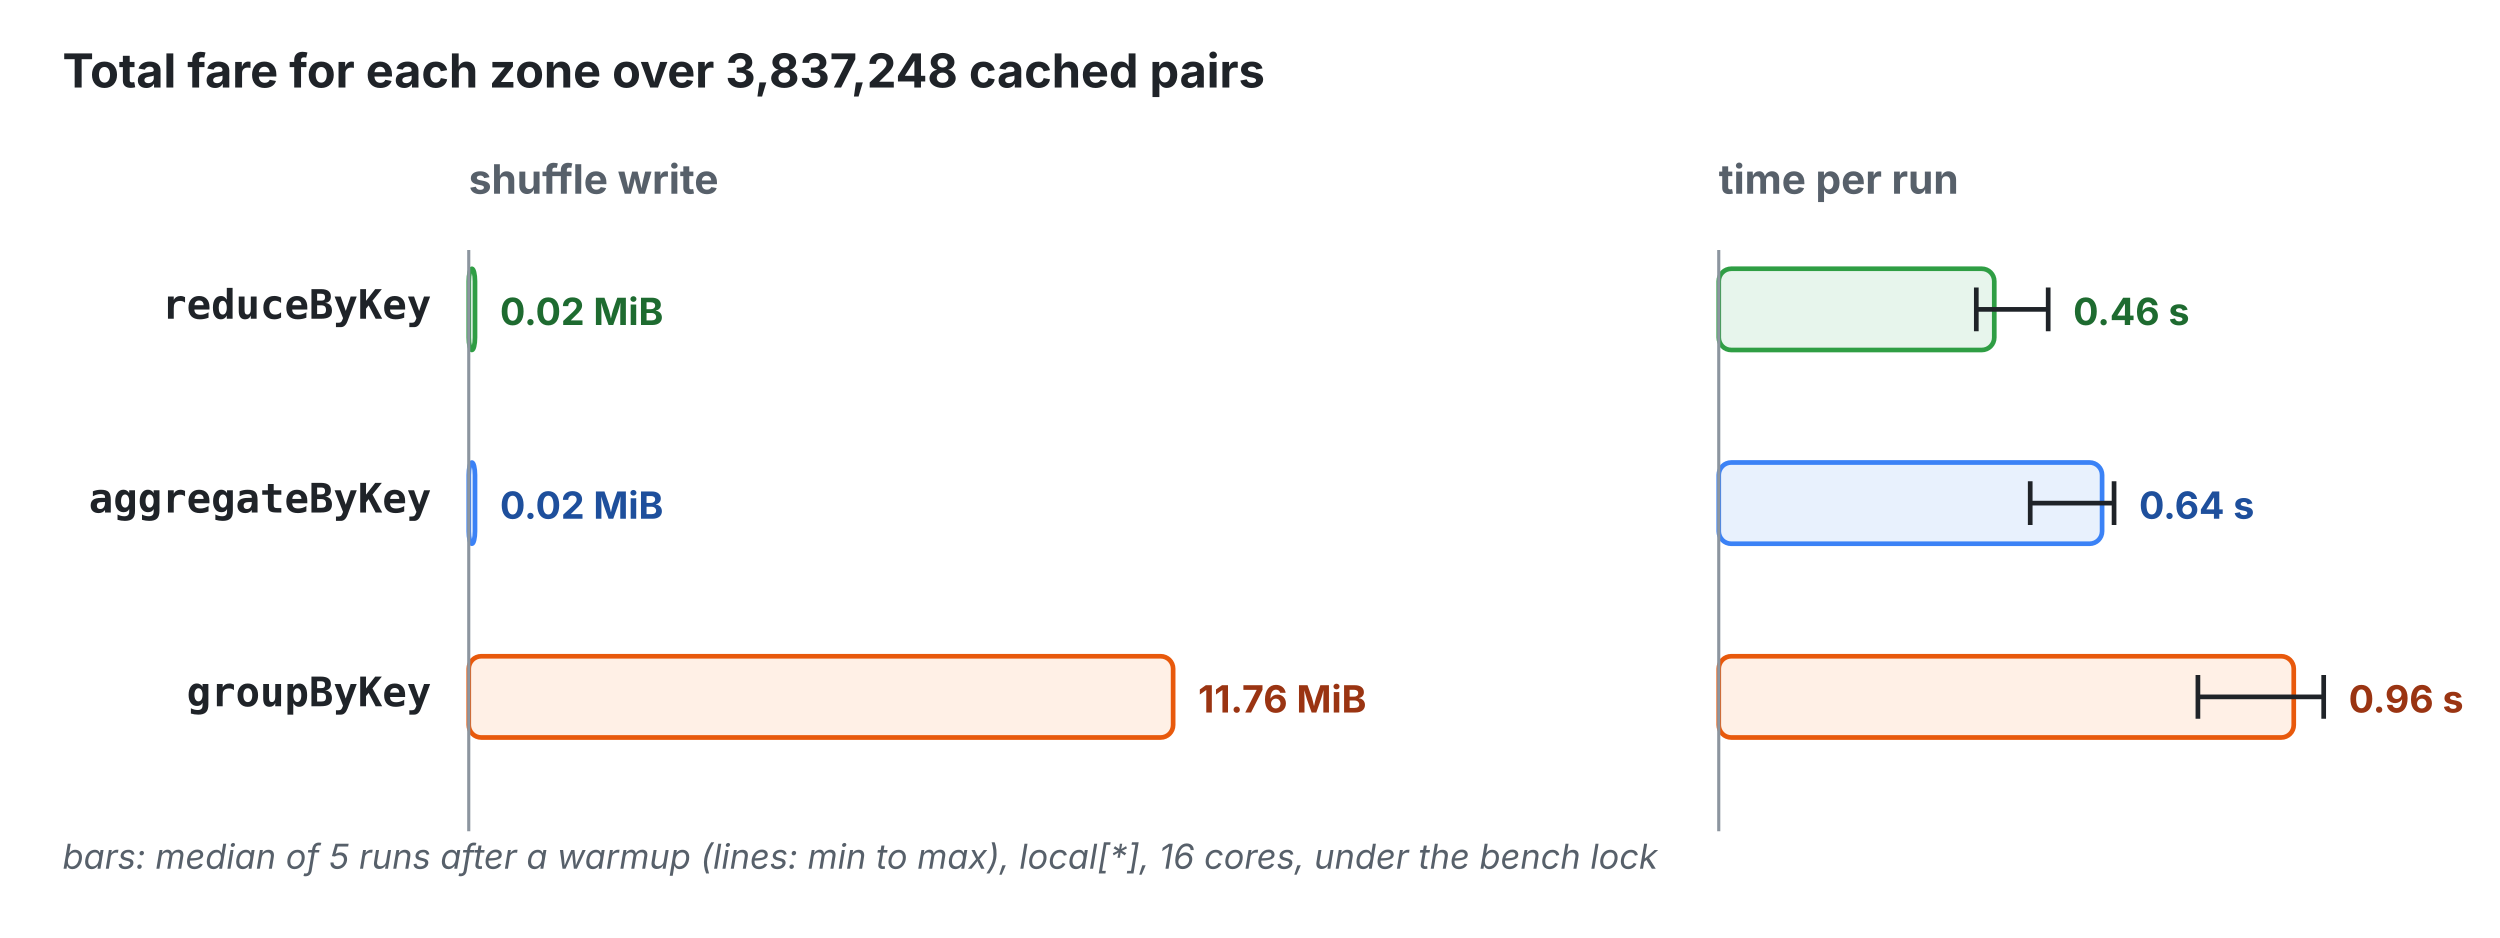
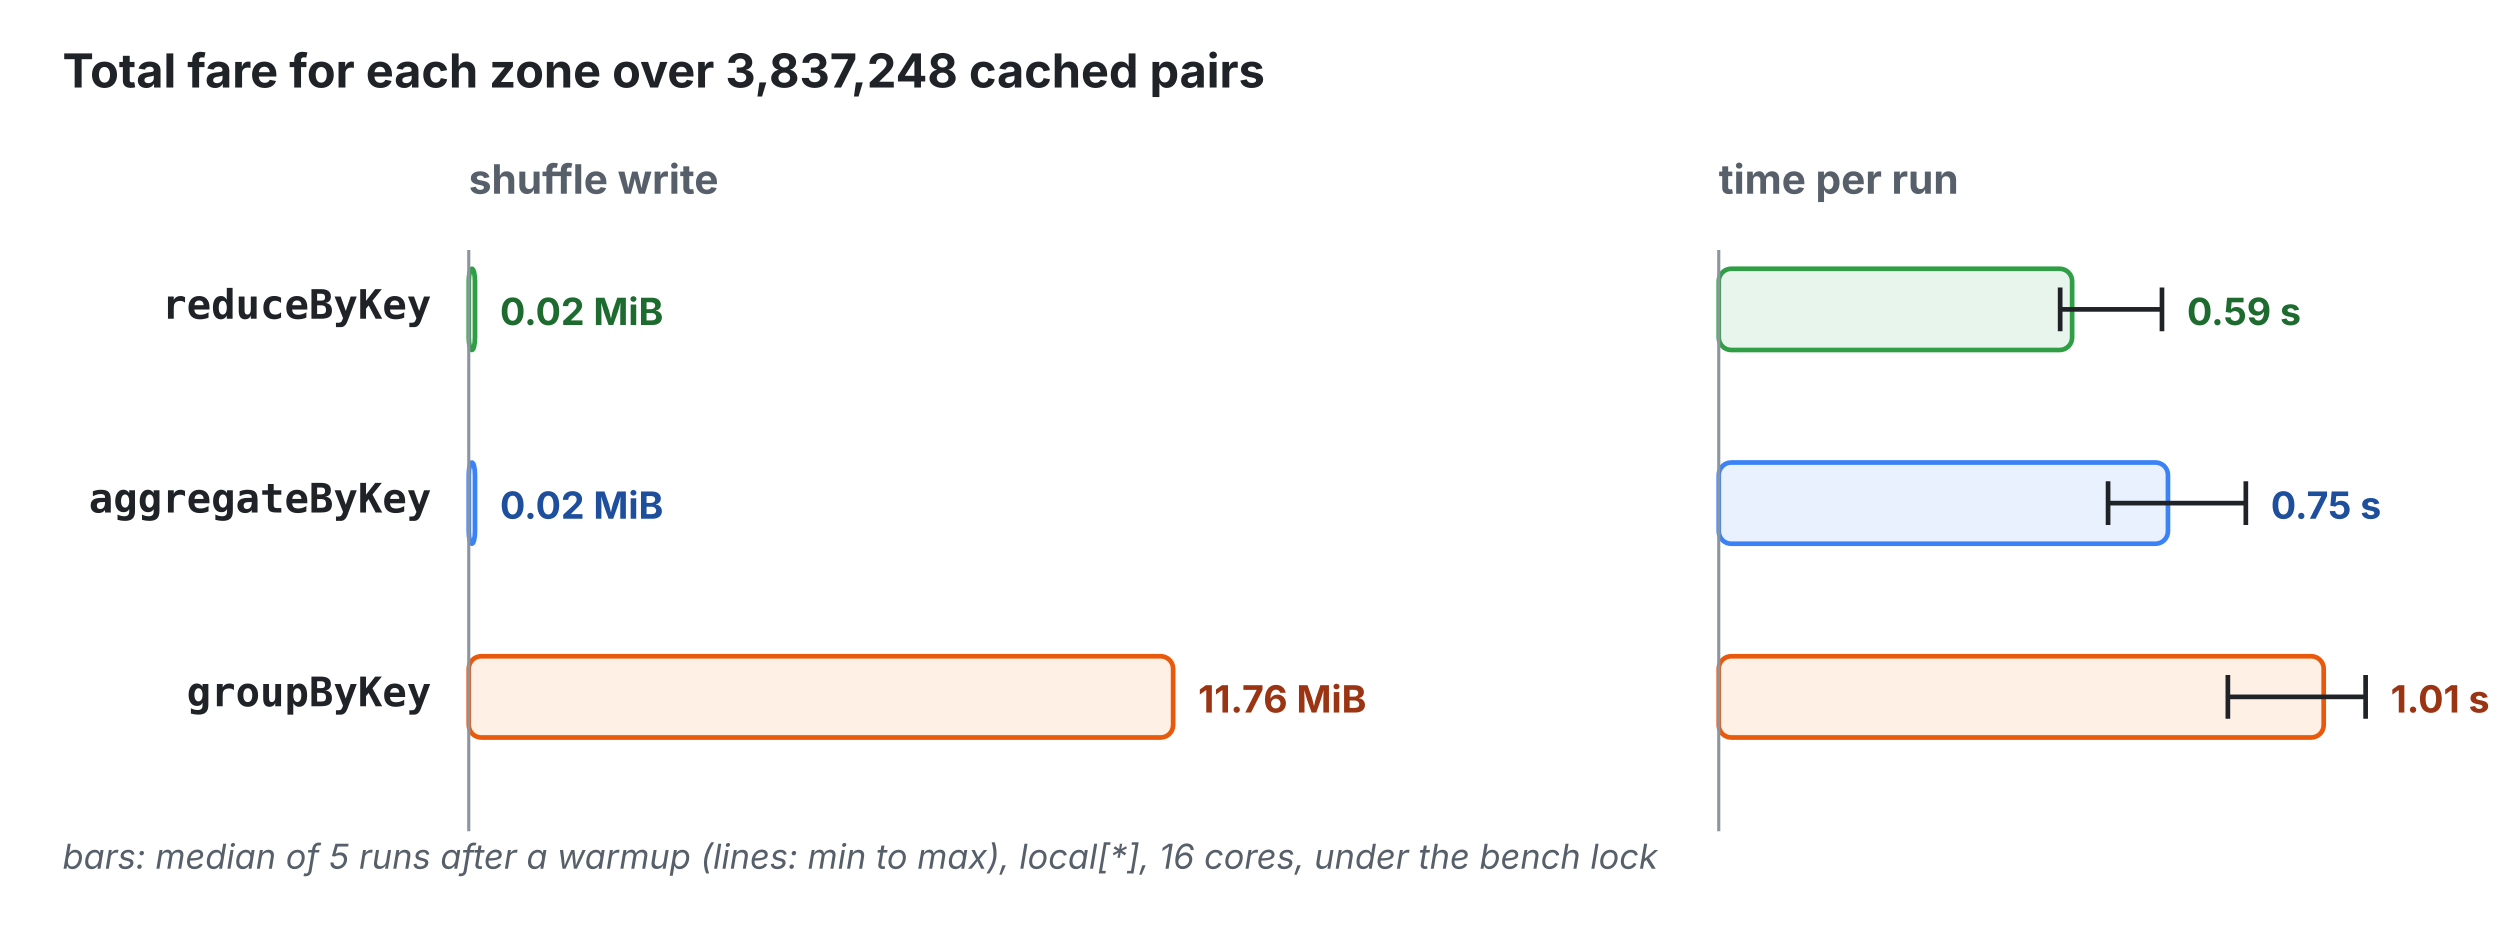
<svg xmlns="http://www.w3.org/2000/svg" viewBox="0 0 800 300" width="800" height="300" role="img">
  <text x="20" y="28.0" font-family="Inter, 'DM Sans', 'Helvetica Neue', Arial, sans-serif" font-size="15" font-weight="700" text-anchor="start" fill="#1f2328" xml:space="preserve">Total fare for each zone over 3,837,248 cached pairs</text>
  <text x="150" y="62.0" font-family="Inter, 'DM Sans', 'Helvetica Neue', Arial, sans-serif" font-size="13" font-weight="700" text-anchor="start" fill="#57606a" xml:space="preserve">shuffle write</text>
  <text x="138" y="102.0" font-family="'JetBrains Mono', 'Monaspace Neon', Menlo, Consolas, monospace" font-size="13" font-weight="600" text-anchor="end" fill="#1f2328" xml:space="preserve">reduceByKey</text>
  <rect x="150" y="86" width="2" height="26" rx="4" fill="#e7f5ec" stroke="#2f9e44" stroke-width="1.5" />
  <text x="160" y="104.0" font-family="Inter, 'DM Sans', 'Helvetica Neue', Arial, sans-serif" font-size="12" font-weight="700" text-anchor="start" fill="#1e6b30" xml:space="preserve">0.02 MiB</text>
  <text x="138" y="164.0" font-family="'JetBrains Mono', 'Monaspace Neon', Menlo, Consolas, monospace" font-size="13" font-weight="600" text-anchor="end" fill="#1f2328" xml:space="preserve">aggregateByKey</text>
  <rect x="150" y="148" width="2" height="26" rx="4" fill="#e8f1fd" stroke="#3b82f6" stroke-width="1.5" />
  <text x="160" y="166.0" font-family="Inter, 'DM Sans', 'Helvetica Neue', Arial, sans-serif" font-size="12" font-weight="700" text-anchor="start" fill="#1e4f9c" xml:space="preserve">0.02 MiB</text>
  <text x="138" y="226.0" font-family="'JetBrains Mono', 'Monaspace Neon', Menlo, Consolas, monospace" font-size="13" font-weight="600" text-anchor="end" fill="#1f2328" xml:space="preserve">groupByKey</text>
  <rect x="150" y="210" width="225.4" height="26" rx="4" fill="#fff0e6" stroke="#e8590c" stroke-width="1.5" />
  <text x="383.4" y="228.0" font-family="Inter, 'DM Sans', 'Helvetica Neue', Arial, sans-serif" font-size="12" font-weight="700" text-anchor="start" fill="#9a3412" xml:space="preserve">11.76 MiB</text>
  <line x1="150" y1="80" x2="150" y2="266" stroke="#8c959f" stroke-width="1" />
  <text x="550" y="62.0" font-family="Inter, 'DM Sans', 'Helvetica Neue', Arial, sans-serif" font-size="13" font-weight="700" text-anchor="start" fill="#57606a" xml:space="preserve">time per run</text>
-   <rect x="550" y="86" width="88.167" height="26" rx="4" fill="#e7f5ec" stroke="#2f9e44" stroke-width="1.5" />
-   <line x1="632.417" y1="99" x2="655.417" y2="99" stroke="#1f2328" stroke-width="1.5" />
-   <line x1="632.417" y1="92" x2="632.417" y2="106" stroke="#1f2328" stroke-width="1.5" />
-   <line x1="655.417" y1="92" x2="655.417" y2="106" stroke="#1f2328" stroke-width="1.5" />
-   <text x="663.417" y="104.0" font-family="Inter, 'DM Sans', 'Helvetica Neue', Arial, sans-serif" font-size="12" font-weight="700" text-anchor="start" fill="#1e6b30" xml:space="preserve">0.46 s</text>
-   <rect x="550" y="148" width="122.667" height="26" rx="4" fill="#e8f1fd" stroke="#3b82f6" stroke-width="1.5" />
-   <line x1="649.667" y1="161" x2="676.5" y2="161" stroke="#1f2328" stroke-width="1.5" />
-   <line x1="649.667" y1="154" x2="649.667" y2="168" stroke="#1f2328" stroke-width="1.5" />
-   <line x1="676.5" y1="154" x2="676.5" y2="168" stroke="#1f2328" stroke-width="1.5" />
-   <text x="684.5" y="166.0" font-family="Inter, 'DM Sans', 'Helvetica Neue', Arial, sans-serif" font-size="12" font-weight="700" text-anchor="start" fill="#1e4f9c" xml:space="preserve">0.64 s</text>
-   <rect x="550" y="210" width="184.0" height="26" rx="4" fill="#fff0e6" stroke="#e8590c" stroke-width="1.5" />
-   <line x1="703.333" y1="223" x2="743.583" y2="223" stroke="#1f2328" stroke-width="1.5" />
-   <line x1="703.333" y1="216" x2="703.333" y2="230" stroke="#1f2328" stroke-width="1.5" />
-   <line x1="743.583" y1="216" x2="743.583" y2="230" stroke="#1f2328" stroke-width="1.5" />
-   <text x="751.583" y="228.0" font-family="Inter, 'DM Sans', 'Helvetica Neue', Arial, sans-serif" font-size="12" font-weight="700" text-anchor="start" fill="#9a3412" xml:space="preserve">0.96 s</text>
+   <rect x="550" y="86" width="113.083" height="26" rx="4" fill="#e7f5ec" stroke="#2f9e44" stroke-width="1.5" />
+   <line x1="659.25" y1="99" x2="691.833" y2="99" stroke="#1f2328" stroke-width="1.5" />
+   <line x1="659.25" y1="92" x2="659.25" y2="106" stroke="#1f2328" stroke-width="1.5" />
+   <line x1="691.833" y1="92" x2="691.833" y2="106" stroke="#1f2328" stroke-width="1.5" />
+   <text x="699.833" y="104.0" font-family="Inter, 'DM Sans', 'Helvetica Neue', Arial, sans-serif" font-size="12" font-weight="700" text-anchor="start" fill="#1e6b30" xml:space="preserve">0.59 s</text>
+   <rect x="550" y="148" width="143.75" height="26" rx="4" fill="#e8f1fd" stroke="#3b82f6" stroke-width="1.5" />
+   <line x1="674.583" y1="161" x2="718.667" y2="161" stroke="#1f2328" stroke-width="1.5" />
+   <line x1="674.583" y1="154" x2="674.583" y2="168" stroke="#1f2328" stroke-width="1.5" />
+   <line x1="718.667" y1="154" x2="718.667" y2="168" stroke="#1f2328" stroke-width="1.5" />
+   <text x="726.667" y="166.0" font-family="Inter, 'DM Sans', 'Helvetica Neue', Arial, sans-serif" font-size="12" font-weight="700" text-anchor="start" fill="#1e4f9c" xml:space="preserve">0.75 s</text>
+   <rect x="550" y="210" width="193.583" height="26" rx="4" fill="#fff0e6" stroke="#e8590c" stroke-width="1.5" />
+   <line x1="712.917" y1="223" x2="757.0" y2="223" stroke="#1f2328" stroke-width="1.5" />
+   <line x1="712.917" y1="216" x2="712.917" y2="230" stroke="#1f2328" stroke-width="1.5" />
+   <line x1="757.0" y1="216" x2="757.0" y2="230" stroke="#1f2328" stroke-width="1.5" />
+   <text x="765.0" y="228.0" font-family="Inter, 'DM Sans', 'Helvetica Neue', Arial, sans-serif" font-size="12" font-weight="700" text-anchor="start" fill="#9a3412" xml:space="preserve">1.01 s</text>
  <line x1="550" y1="80" x2="550" y2="266" stroke="#8c959f" stroke-width="1" />
  <text x="20" y="278.0" font-family="Inter, 'DM Sans', 'Helvetica Neue', Arial, sans-serif" font-size="11" font-weight="400" text-anchor="start" fill="#57606a" font-style="italic" xml:space="preserve">bars: median of 5 runs after a warmup (lines: min to max), local[*], 16 cores, under the bench lock</text>
</svg>
